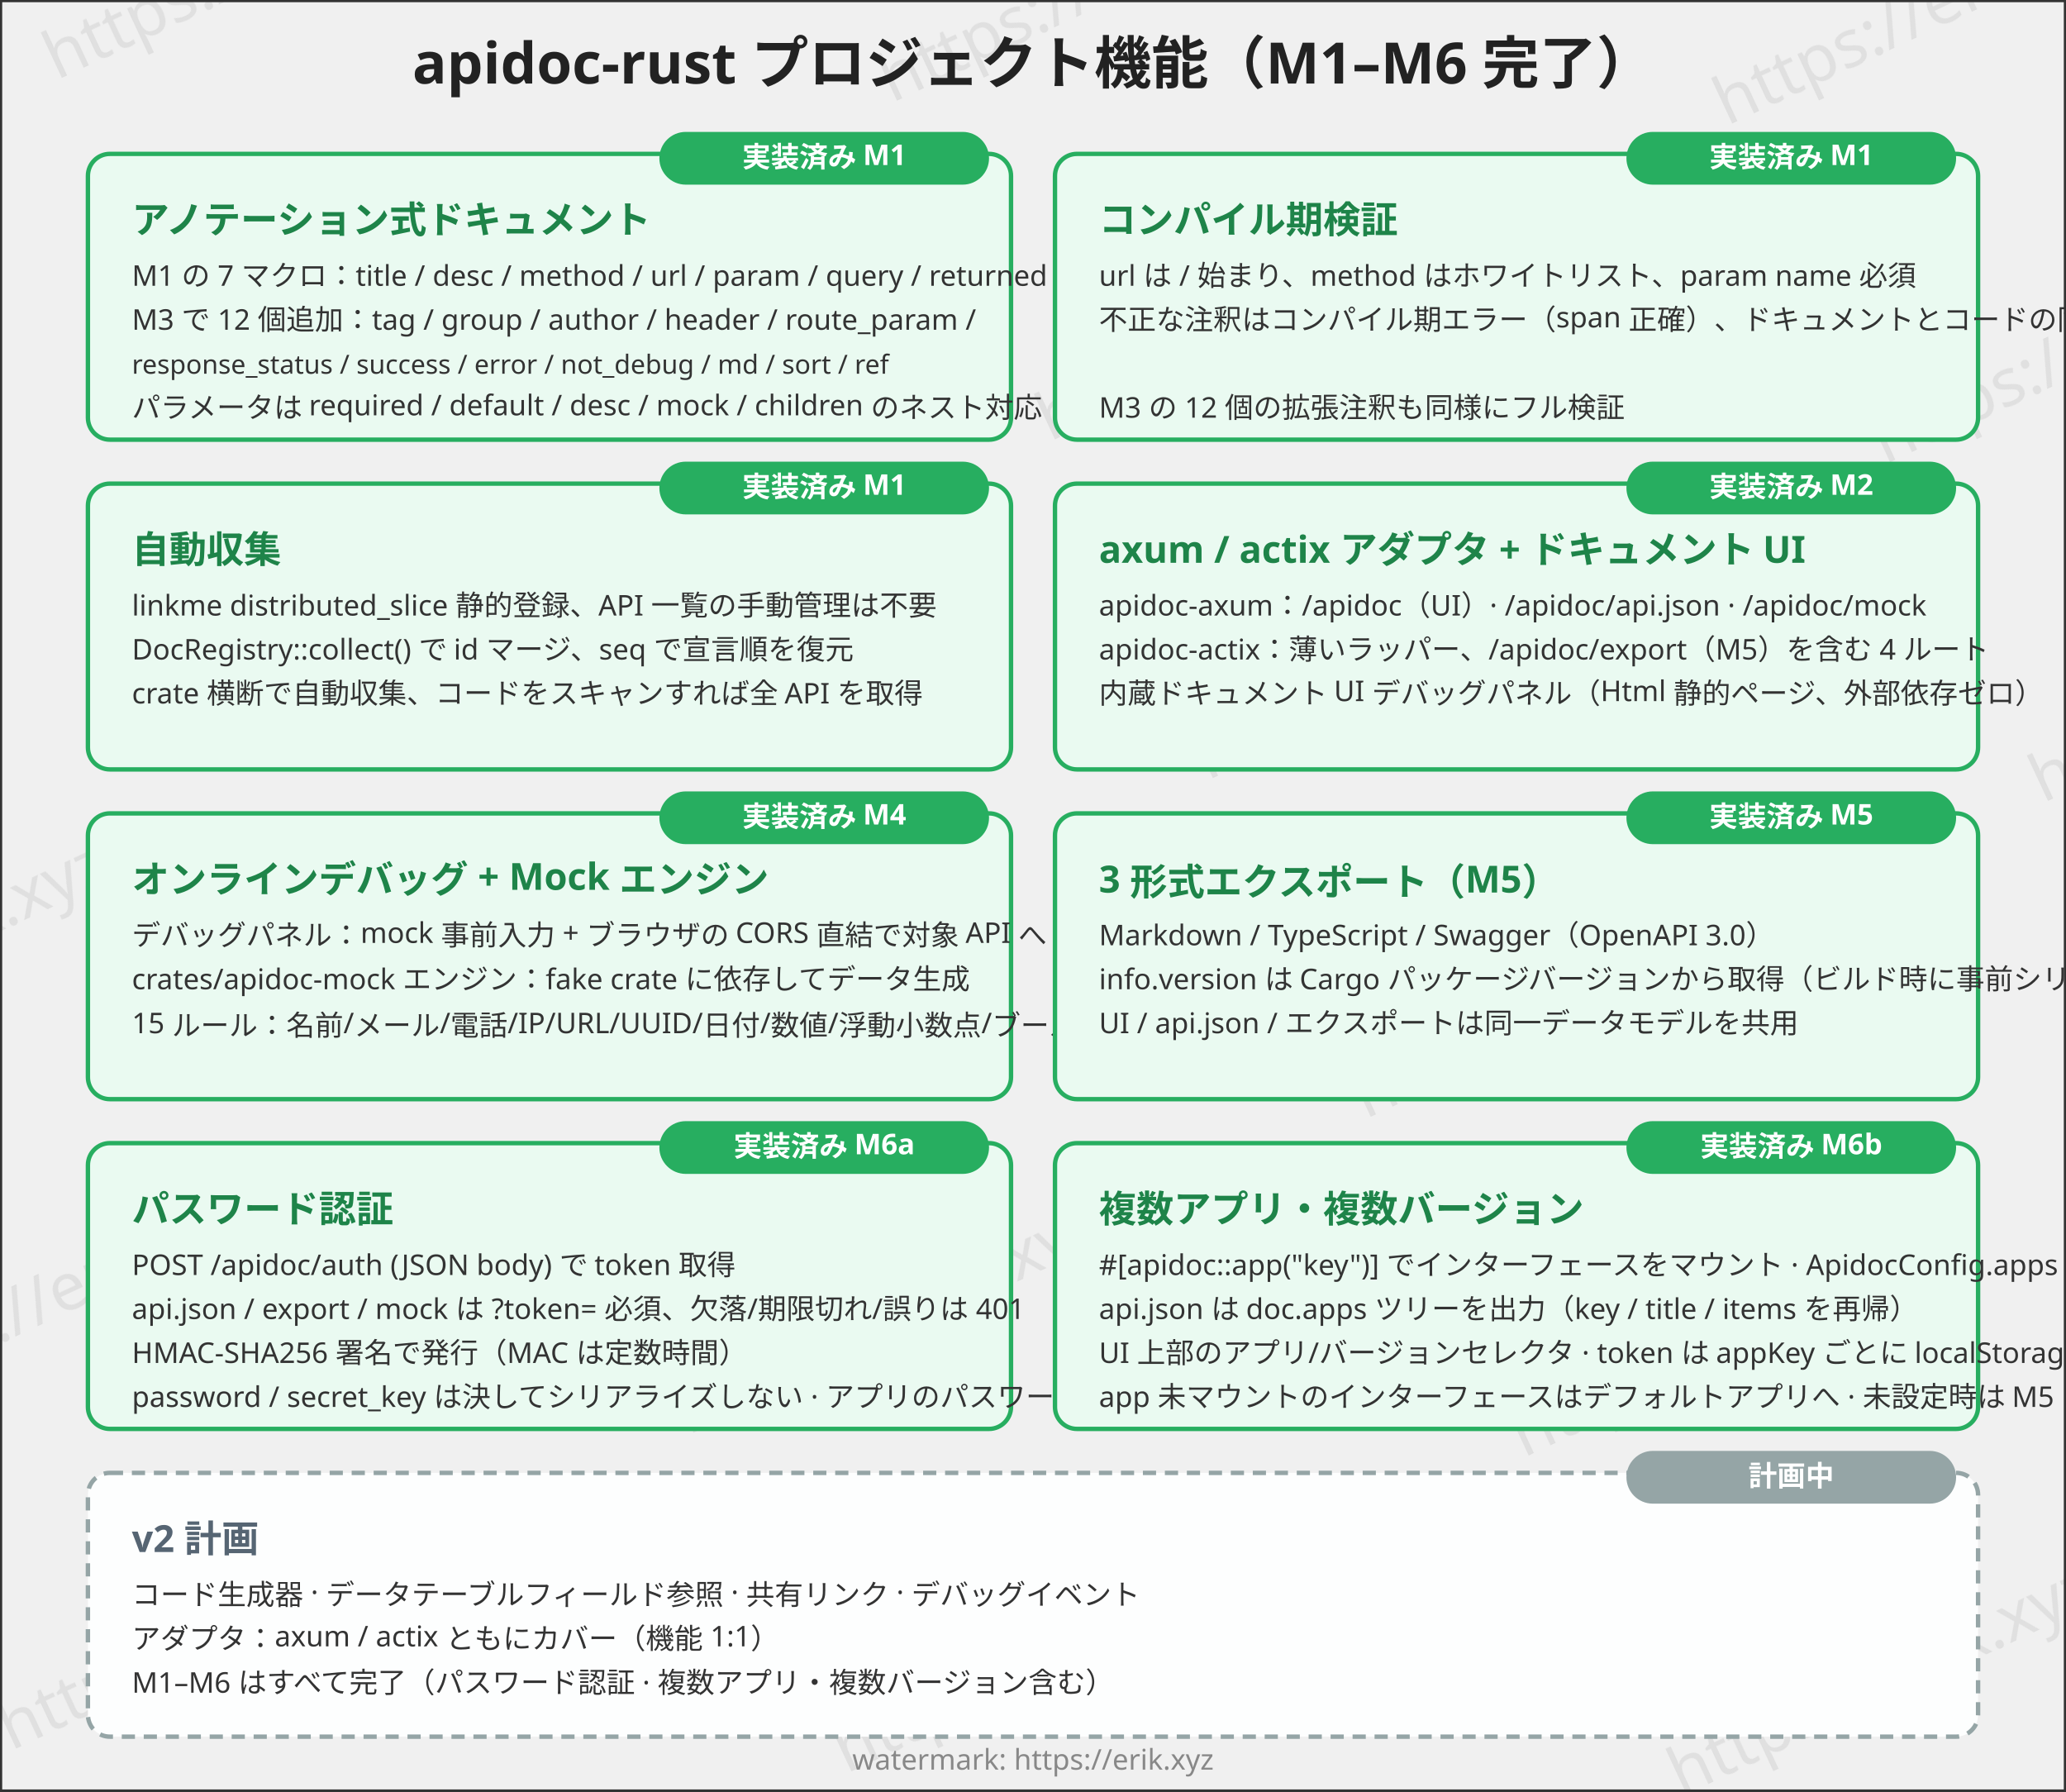
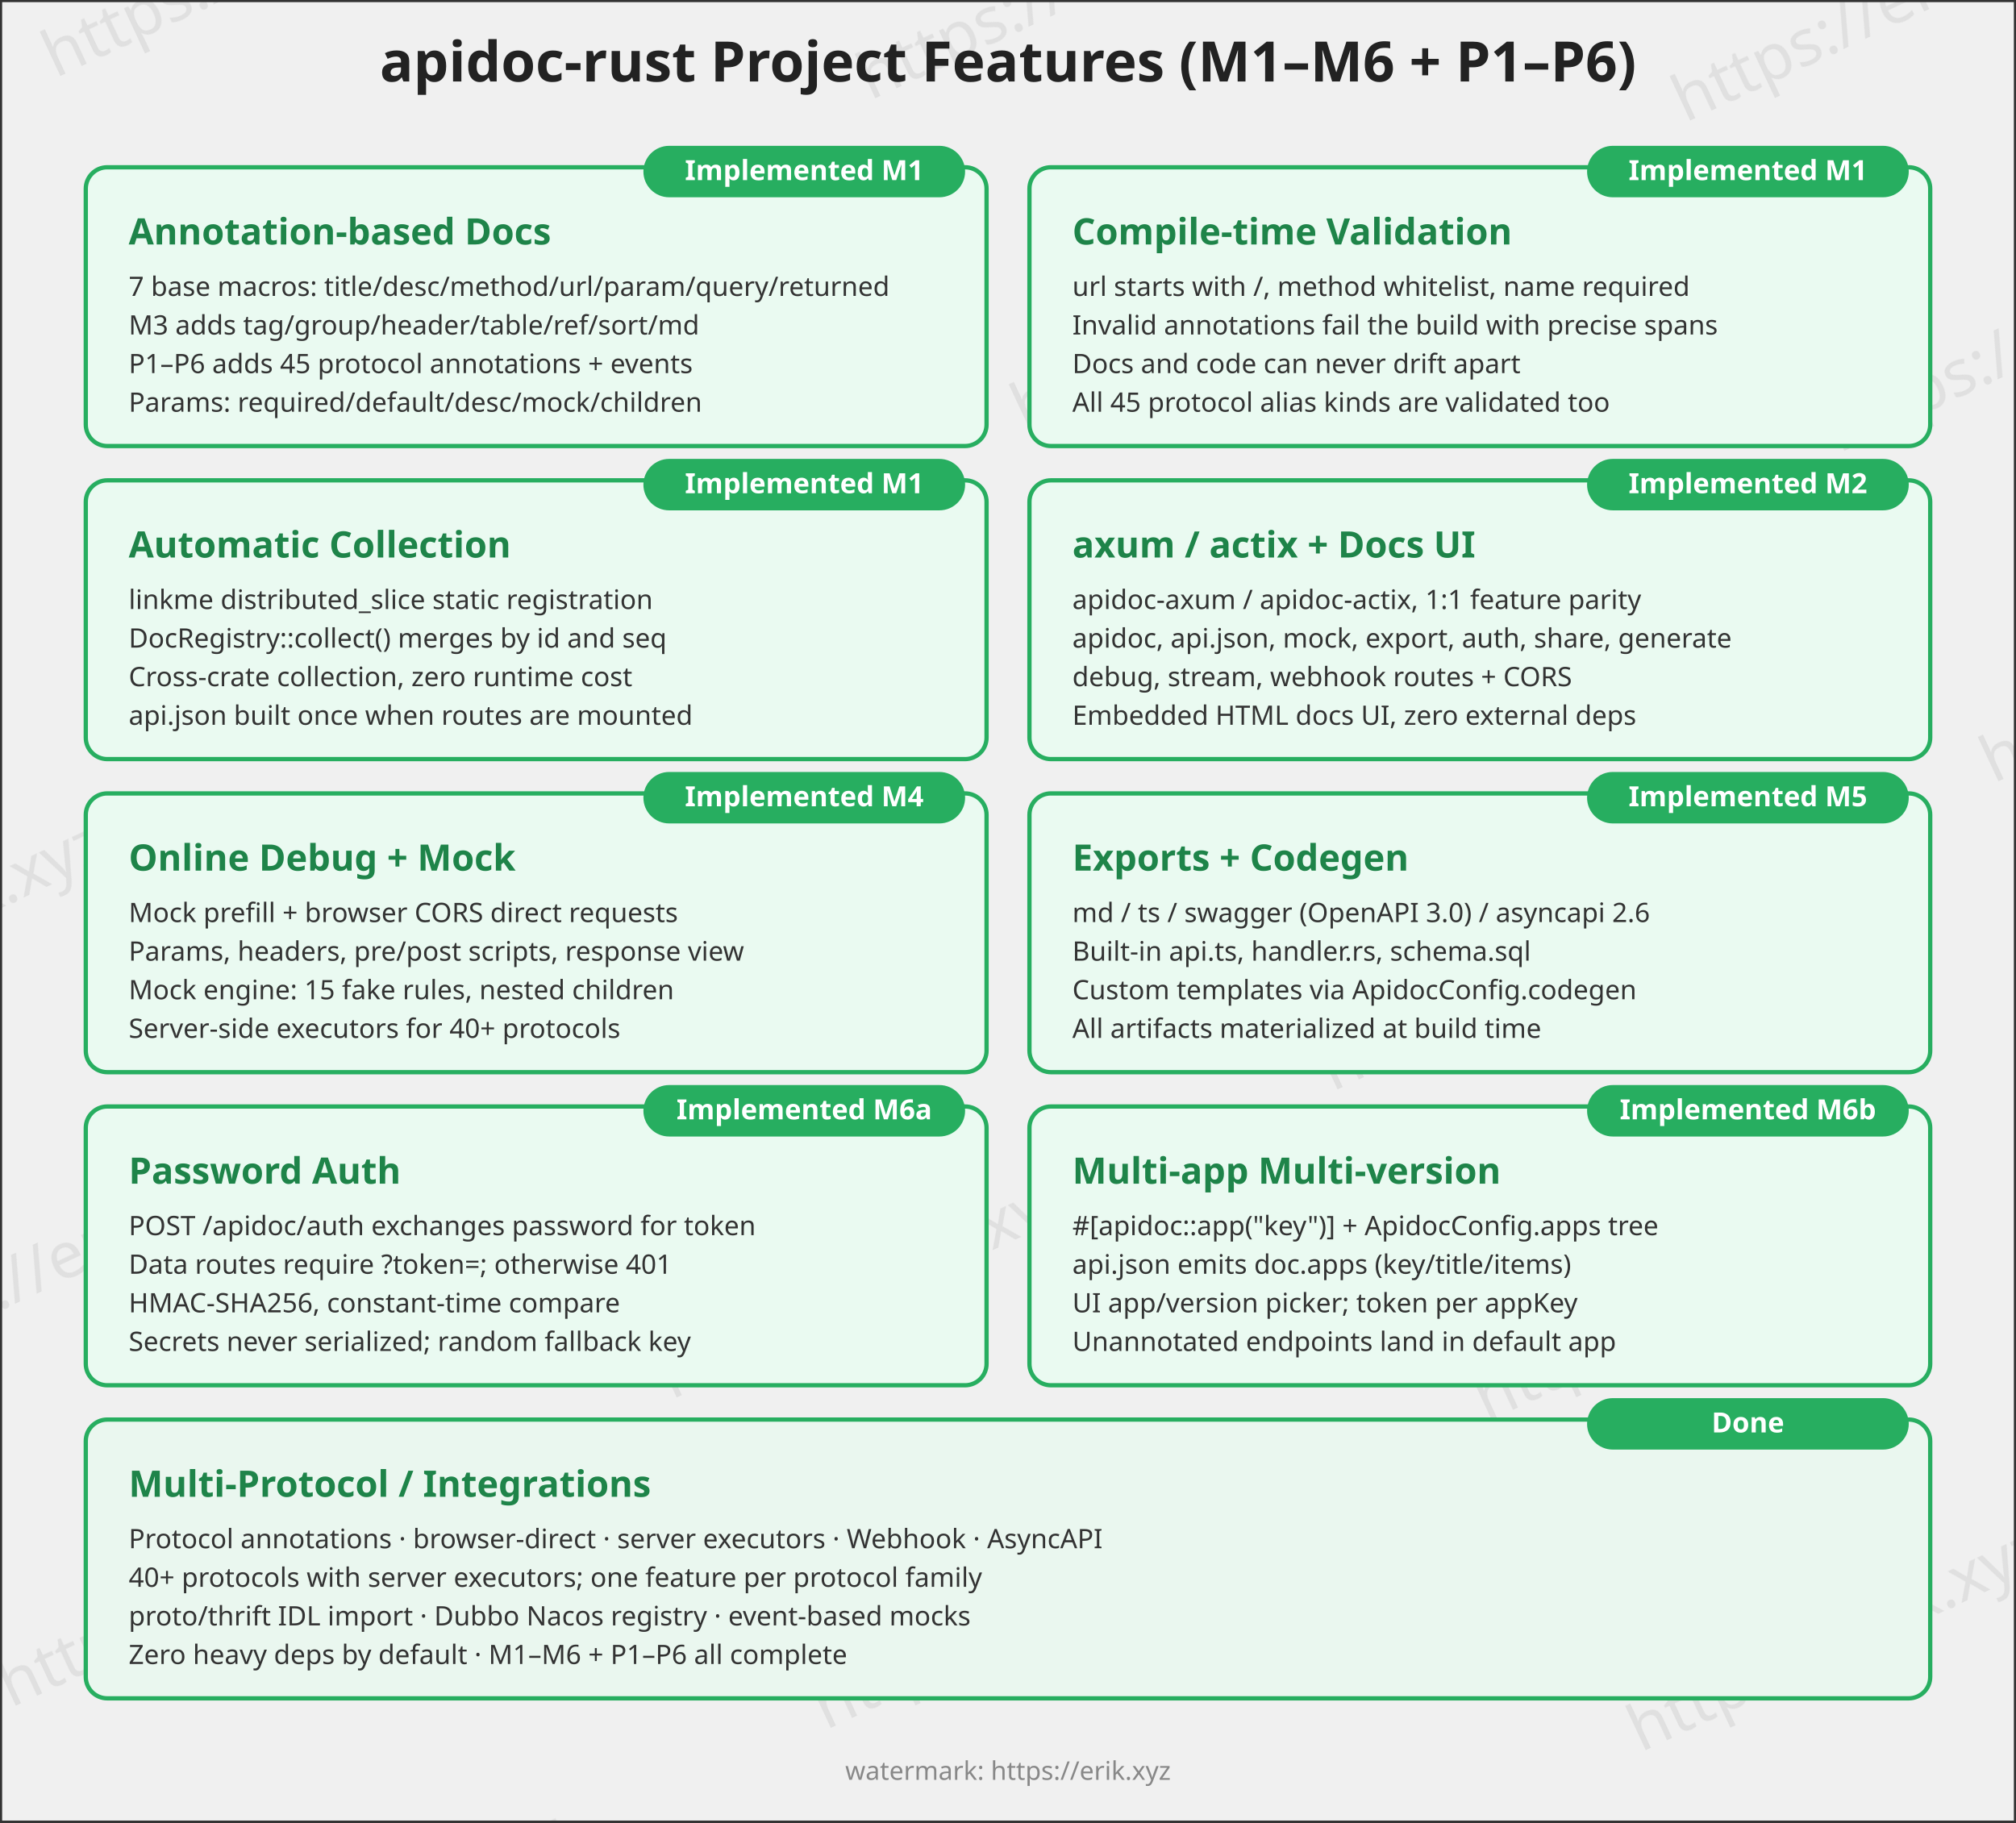
- <svg xmlns="http://www.w3.org/2000/svg" viewBox="0 0 940 815" font-family="sans-serif">
+ <svg xmlns="http://www.w3.org/2000/svg" viewBox="0 0 940 850" font-family="sans-serif">
  <defs>
    <pattern id="wm" width="340" height="170" patternUnits="userSpaceOnUse" patternTransform="rotate(-25)">
      <text x="8" y="44" font-size="30" fill="#888888" opacity="0.15">https://erik.xyz</text>
    </pattern>
  </defs>
-   <rect width="940" height="815" fill="url(#wm)" />
-   <rect x="0" y="0" width="940" height="815" fill="none" stroke="#333" stroke-width="2" />
-   <text x="470" y="38" text-anchor="middle" font-size="26" font-weight="bold" fill="#222">apidoc-rust プロジェクト機能（M1–M6 完了）</text>
-   <rect x="40" y="70" width="420" height="130" rx="10" fill="#eafaf1" stroke="#27ae60" stroke-width="2" />
-   <rect x="300" y="60" width="150" height="24" rx="12" fill="#27ae60" />
-   <text x="375" y="76" text-anchor="middle" font-size="13" fill="#fff" font-weight="bold">実装済み M1</text>
-   <text x="60" y="106" font-size="17" font-weight="bold" fill="#1e8449">アノテーション式ドキュメント</text>
-   <text x="60" y="130" font-size="13" fill="#333">M1 の 7 マクロ：title / desc / method / url / param / query / returned</text>
-   <text x="60" y="150" font-size="13" fill="#333">M3 で 12 個追加：tag / group / author / header / route_param /</text>
-   <text x="60" y="170" font-size="12" fill="#333">response_status / success / error / not_debug / md / sort / ref</text>
-   <text x="60" y="190" font-size="13" fill="#333">パラメータは required / default / desc / mock / children のネスト対応</text>
-   <rect x="480" y="70" width="420" height="130" rx="10" fill="#eafaf1" stroke="#27ae60" stroke-width="2" />
-   <rect x="740" y="60" width="150" height="24" rx="12" fill="#27ae60" />
-   <text x="815" y="76" text-anchor="middle" font-size="13" fill="#fff" font-weight="bold">実装済み M1</text>
-   <text x="500" y="106" font-size="17" font-weight="bold" fill="#1e8449">コンパイル期検証</text>
-   <text x="500" y="130" font-size="13" fill="#333">url は / 始まり、method はホワイトリスト、param name 必須</text>
-   <text x="500" y="150" font-size="13" fill="#333">不正な注釈はコンパイル期エラー（span 正確）、ドキュメントとコードの同期を維持</text>
-   <text x="500" y="190" font-size="13" fill="#333">M3 の 12 個の拡張注釈も同様にフル検証</text>
-   <rect x="40" y="220" width="420" height="130" rx="10" fill="#eafaf1" stroke="#27ae60" stroke-width="2" />
-   <rect x="300" y="210" width="150" height="24" rx="12" fill="#27ae60" />
-   <text x="375" y="226" text-anchor="middle" font-size="13" fill="#fff" font-weight="bold">実装済み M1</text>
-   <text x="60" y="256" font-size="17" font-weight="bold" fill="#1e8449">自動収集</text>
-   <text x="60" y="280" font-size="13" fill="#333">linkme distributed_slice 静的登録、API 一覧の手動管理は不要</text>
-   <text x="60" y="300" font-size="13" fill="#333">DocRegistry::collect() で id マージ、seq で宣言順を復元</text>
-   <text x="60" y="320" font-size="13" fill="#333">crate 横断で自動収集、コードをスキャンすれば全 API を取得</text>
-   <rect x="480" y="220" width="420" height="130" rx="10" fill="#eafaf1" stroke="#27ae60" stroke-width="2" />
-   <rect x="740" y="210" width="150" height="24" rx="12" fill="#27ae60" />
-   <text x="815" y="226" text-anchor="middle" font-size="13" fill="#fff" font-weight="bold">実装済み M2</text>
-   <text x="500" y="256" font-size="17" font-weight="bold" fill="#1e8449">axum / actix アダプタ + ドキュメント UI</text>
-   <text x="500" y="280" font-size="13" fill="#333">apidoc-axum：/apidoc（UI）· /apidoc/api.json · /apidoc/mock</text>
-   <text x="500" y="300" font-size="13" fill="#333">apidoc-actix：薄いラッパー、/apidoc/export（M5）を含む 4 ルート</text>
-   <text x="500" y="320" font-size="13" fill="#333">内蔵ドキュメント UI デバッグパネル（Html 静的ページ、外部依存ゼロ）</text>
+   <rect width="940" height="850" fill="url(#wm)" />
+   <rect x="0" y="0" width="940" height="850" fill="none" stroke="#333" stroke-width="2" />
+   <text x="470" y="38" text-anchor="middle" font-size="26" font-weight="bold" fill="#222">apidoc-rust Project Features (M1–M6 + P1–P6)</text>
+   <rect x="40" y="78" width="420" height="130" rx="10" fill="#eafaf1" stroke="#27ae60" stroke-width="2" />
+   <rect x="300" y="68" width="150" height="24" rx="12" fill="#27ae60" />
+   <text x="375" y="84" text-anchor="middle" font-size="13" fill="#fff" font-weight="bold">Implemented M1</text>
+   <text x="60" y="114" font-size="17" font-weight="bold" fill="#1e8449">Annotation-based Docs</text>
+   <text x="60" y="138" font-size="12.5" fill="#333">7 base macros: title/desc/method/url/param/query/returned</text>
+   <text x="60" y="156" font-size="12.5" fill="#333">M3 adds tag/group/header/table/ref/sort/md</text>
+   <text x="60" y="174" font-size="12.5" fill="#333">P1–P6 adds 45 protocol annotations + events</text>
+   <text x="60" y="192" font-size="12.5" fill="#333">Params: required/default/desc/mock/children</text>
+   <rect x="480" y="78" width="420" height="130" rx="10" fill="#eafaf1" stroke="#27ae60" stroke-width="2" />
+   <rect x="740" y="68" width="150" height="24" rx="12" fill="#27ae60" />
+   <text x="815" y="84" text-anchor="middle" font-size="13" fill="#fff" font-weight="bold">Implemented M1</text>
+   <text x="500" y="114" font-size="17" font-weight="bold" fill="#1e8449">Compile-time Validation</text>
+   <text x="500" y="138" font-size="12.5" fill="#333">url starts with /, method whitelist, name required</text>
+   <text x="500" y="156" font-size="12.5" fill="#333">Invalid annotations fail the build with precise spans</text>
+   <text x="500" y="174" font-size="12.5" fill="#333">Docs and code can never drift apart</text>
+   <text x="500" y="192" font-size="12.5" fill="#333">All 45 protocol alias kinds are validated too</text>
+   <rect x="40" y="224" width="420" height="130" rx="10" fill="#eafaf1" stroke="#27ae60" stroke-width="2" />
+   <rect x="300" y="214" width="150" height="24" rx="12" fill="#27ae60" />
+   <text x="375" y="230" text-anchor="middle" font-size="13" fill="#fff" font-weight="bold">Implemented M1</text>
+   <text x="60" y="260" font-size="17" font-weight="bold" fill="#1e8449">Automatic Collection</text>
+   <text x="60" y="284" font-size="12.5" fill="#333">linkme distributed_slice static registration</text>
+   <text x="60" y="302" font-size="12.5" fill="#333">DocRegistry::collect() merges by id and seq</text>
+   <text x="60" y="320" font-size="12.5" fill="#333">Cross-crate collection, zero runtime cost</text>
+   <text x="60" y="338" font-size="12.5" fill="#333">api.json built once when routes are mounted</text>
+   <rect x="480" y="224" width="420" height="130" rx="10" fill="#eafaf1" stroke="#27ae60" stroke-width="2" />
+   <rect x="740" y="214" width="150" height="24" rx="12" fill="#27ae60" />
+   <text x="815" y="230" text-anchor="middle" font-size="13" fill="#fff" font-weight="bold">Implemented M2</text>
+   <text x="500" y="260" font-size="17" font-weight="bold" fill="#1e8449">axum / actix + Docs UI</text>
+   <text x="500" y="284" font-size="12.5" fill="#333">apidoc-axum / apidoc-actix, 1:1 feature parity</text>
+   <text x="500" y="302" font-size="12.5" fill="#333">apidoc, api.json, mock, export, auth, share, generate</text>
+   <text x="500" y="320" font-size="12.5" fill="#333">debug, stream, webhook routes + CORS</text>
+   <text x="500" y="338" font-size="12.5" fill="#333">Embedded HTML docs UI, zero external deps</text>
  <rect x="40" y="370" width="420" height="130" rx="10" fill="#eafaf1" stroke="#27ae60" stroke-width="2" />
  <rect x="300" y="360" width="150" height="24" rx="12" fill="#27ae60" />
-   <text x="375" y="376" text-anchor="middle" font-size="13" fill="#fff" font-weight="bold">実装済み M4</text>
-   <text x="60" y="406" font-size="17" font-weight="bold" fill="#1e8449">オンラインデバッグ + Mock エンジン</text>
-   <text x="60" y="430" font-size="13" fill="#333">デバッグパネル：mock 事前入力 + ブラウザの CORS 直結で対象 API へ</text>
-   <text x="60" y="450" font-size="13" fill="#333">crates/apidoc-mock エンジン：fake crate に依存してデータ生成</text>
-   <text x="60" y="470" font-size="13" fill="#333">15 ルール：名前/メール/電話/IP/URL/UUID/日付/数値/浮動小数点/ブール/テキスト…</text>
+   <text x="375" y="376" text-anchor="middle" font-size="13" fill="#fff" font-weight="bold">Implemented M4</text>
+   <text x="60" y="406" font-size="17" font-weight="bold" fill="#1e8449">Online Debug + Mock</text>
+   <text x="60" y="430" font-size="12.5" fill="#333">Mock prefill + browser CORS direct requests</text>
+   <text x="60" y="448" font-size="12.5" fill="#333">Params, headers, pre/post scripts, response view</text>
+   <text x="60" y="466" font-size="12.5" fill="#333">Mock engine: 15 fake rules, nested children</text>
+   <text x="60" y="484" font-size="12.5" fill="#333">Server-side executors for 40+ protocols</text>
  <rect x="480" y="370" width="420" height="130" rx="10" fill="#eafaf1" stroke="#27ae60" stroke-width="2" />
  <rect x="740" y="360" width="150" height="24" rx="12" fill="#27ae60" />
-   <text x="815" y="376" text-anchor="middle" font-size="13" fill="#fff" font-weight="bold">実装済み M5</text>
-   <text x="500" y="406" font-size="17" font-weight="bold" fill="#1e8449">3 形式エクスポート（M5）</text>
-   <text x="500" y="430" font-size="13" fill="#333">Markdown / TypeScript / Swagger（OpenAPI 3.0）</text>
-   <text x="500" y="450" font-size="13" fill="#333">info.version は Cargo パッケージバージョンから取得（ビルド時に事前シリアライズ）</text>
-   <text x="500" y="470" font-size="13" fill="#333">UI / api.json / エクスポートは同一データモデルを共用</text>
-   <rect x="40" y="520" width="420" height="130" rx="10" fill="#eafaf1" stroke="#27ae60" stroke-width="2" />
-   <rect x="300" y="510" width="150" height="24" rx="12" fill="#27ae60" />
-   <text x="375" y="526" text-anchor="middle" font-size="13" fill="#fff" font-weight="bold">実装済み M6a</text>
-   <text x="60" y="556" font-size="17" font-weight="bold" fill="#1e8449">パスワード認証</text>
-   <text x="60" y="580" font-size="13" fill="#333">POST /apidoc/auth (JSON body) で token 取得</text>
-   <text x="60" y="600" font-size="13" fill="#333">api.json / export / mock は ?token= 必須、欠落/期限切れ/誤りは 401</text>
-   <text x="60" y="620" font-size="13" fill="#333">HMAC-SHA256 署名で発行（MAC は定数時間）</text>
-   <text x="60" y="640" font-size="13" fill="#333">password / secret_key は決してシリアライズしない · アプリのパスワードがグローバルより優先</text>
-   <rect x="480" y="520" width="420" height="130" rx="10" fill="#eafaf1" stroke="#27ae60" stroke-width="2" />
-   <rect x="740" y="510" width="150" height="24" rx="12" fill="#27ae60" />
-   <text x="815" y="526" text-anchor="middle" font-size="13" fill="#fff" font-weight="bold">実装済み M6b</text>
-   <text x="500" y="556" font-size="17" font-weight="bold" fill="#1e8449">複数アプリ・複数バージョン</text>
-   <text x="500" y="580" font-size="13" fill="#333">#[apidoc::app("key")] でインターフェースをマウント · ApidocConfig.apps 設定ツリー</text>
-   <text x="500" y="600" font-size="13" fill="#333">api.json は doc.apps ツリーを出力（key / title / items を再帰）</text>
-   <text x="500" y="620" font-size="13" fill="#333">UI 上部のアプリ/バージョンセレクタ · token は appKey ごとに localStorage へ分けて保存</text>
-   <text x="500" y="640" font-size="13" fill="#333">app 未マウントのインターフェースはデフォルトアプリへ · 未設定時は M5 とバイトレベルで一致</text>
-   <rect x="40" y="670" width="860" height="120" rx="10" fill="#fdfefe" stroke="#95a5a6" stroke-width="2" stroke-dasharray="6 4" />
-   <rect x="740" y="660" width="150" height="24" rx="12" fill="#95a5a6" />
-   <text x="815" y="676" text-anchor="middle" font-size="13" fill="#fff" font-weight="bold">計画中</text>
-   <text x="60" y="706" font-size="17" font-weight="bold" fill="#566573">v2 計画</text>
-   <text x="60" y="730" font-size="13" fill="#333">コード生成器 · データテーブルフィールド参照 · 共有リンク · デバッグイベント</text>
-   <text x="60" y="750" font-size="13" fill="#333">アダプタ：axum / actix ともにカバー（機能 1:1）</text>
-   <text x="60" y="770" font-size="13" fill="#333">M1–M6 はすべて完了（パスワード認証 · 複数アプリ・複数バージョン含む）</text>
-   <text x="470" y="805" text-anchor="middle" font-size="13" fill="#888">watermark: https://erik.xyz</text>
+   <text x="815" y="376" text-anchor="middle" font-size="13" fill="#fff" font-weight="bold">Implemented M5</text>
+   <text x="500" y="406" font-size="17" font-weight="bold" fill="#1e8449">Exports + Codegen</text>
+   <text x="500" y="430" font-size="12.5" fill="#333">md / ts / swagger (OpenAPI 3.0) / asyncapi 2.6</text>
+   <text x="500" y="448" font-size="12.5" fill="#333">Built-in api.ts, handler.rs, schema.sql</text>
+   <text x="500" y="466" font-size="12.5" fill="#333">Custom templates via ApidocConfig.codegen</text>
+   <text x="500" y="484" font-size="12.5" fill="#333">All artifacts materialized at build time</text>
+   <rect x="40" y="516" width="420" height="130" rx="10" fill="#eafaf1" stroke="#27ae60" stroke-width="2" />
+   <rect x="300" y="506" width="150" height="24" rx="12" fill="#27ae60" />
+   <text x="375" y="522" text-anchor="middle" font-size="13" fill="#fff" font-weight="bold">Implemented M6a</text>
+   <text x="60" y="552" font-size="17" font-weight="bold" fill="#1e8449">Password Auth</text>
+   <text x="60" y="576" font-size="12.5" fill="#333">POST /apidoc/auth exchanges password for token</text>
+   <text x="60" y="594" font-size="12.5" fill="#333">Data routes require ?token=; otherwise 401</text>
+   <text x="60" y="612" font-size="12.5" fill="#333">HMAC-SHA256, constant-time compare</text>
+   <text x="60" y="630" font-size="12.5" fill="#333">Secrets never serialized; random fallback key</text>
+   <rect x="480" y="516" width="420" height="130" rx="10" fill="#eafaf1" stroke="#27ae60" stroke-width="2" />
+   <rect x="740" y="506" width="150" height="24" rx="12" fill="#27ae60" />
+   <text x="815" y="522" text-anchor="middle" font-size="13" fill="#fff" font-weight="bold">Implemented M6b</text>
+   <text x="500" y="552" font-size="17" font-weight="bold" fill="#1e8449">Multi-app Multi-version</text>
+   <text x="500" y="576" font-size="12.5" fill="#333">#[apidoc::app("key")] + ApidocConfig.apps tree</text>
+   <text x="500" y="594" font-size="12.5" fill="#333">api.json emits doc.apps (key/title/items)</text>
+   <text x="500" y="612" font-size="12.5" fill="#333">UI app/version picker; token per appKey</text>
+   <text x="500" y="630" font-size="12.5" fill="#333">Unannotated endpoints land in default app</text>
+   <rect x="40" y="662" width="860" height="130" rx="10" fill="#eaf7ef" stroke="#27ae60" stroke-width="2" />
+   <rect x="740" y="652" width="150" height="24" rx="12" fill="#27ae60" />
+   <text x="815" y="668" text-anchor="middle" font-size="13" fill="#fff" font-weight="bold">Done</text>
+   <text x="60" y="698" font-size="17" font-weight="bold" fill="#1e8449">Multi-Protocol / Integrations</text>
+   <text x="60" y="722" font-size="12.5" fill="#333">Protocol annotations · browser-direct · server executors · Webhook · AsyncAPI</text>
+   <text x="60" y="740" font-size="12.5" fill="#333">40+ protocols with server executors; one feature per protocol family</text>
+   <text x="60" y="758" font-size="12.5" fill="#333">proto/thrift IDL import · Dubbo Nacos registry · event-based mocks</text>
+   <text x="60" y="776" font-size="12.5" fill="#333">Zero heavy deps by default · M1–M6 + P1–P6 all complete</text>
+   <text x="470" y="830" text-anchor="middle" font-size="12" fill="#888">watermark: https://erik.xyz</text>
</svg>
